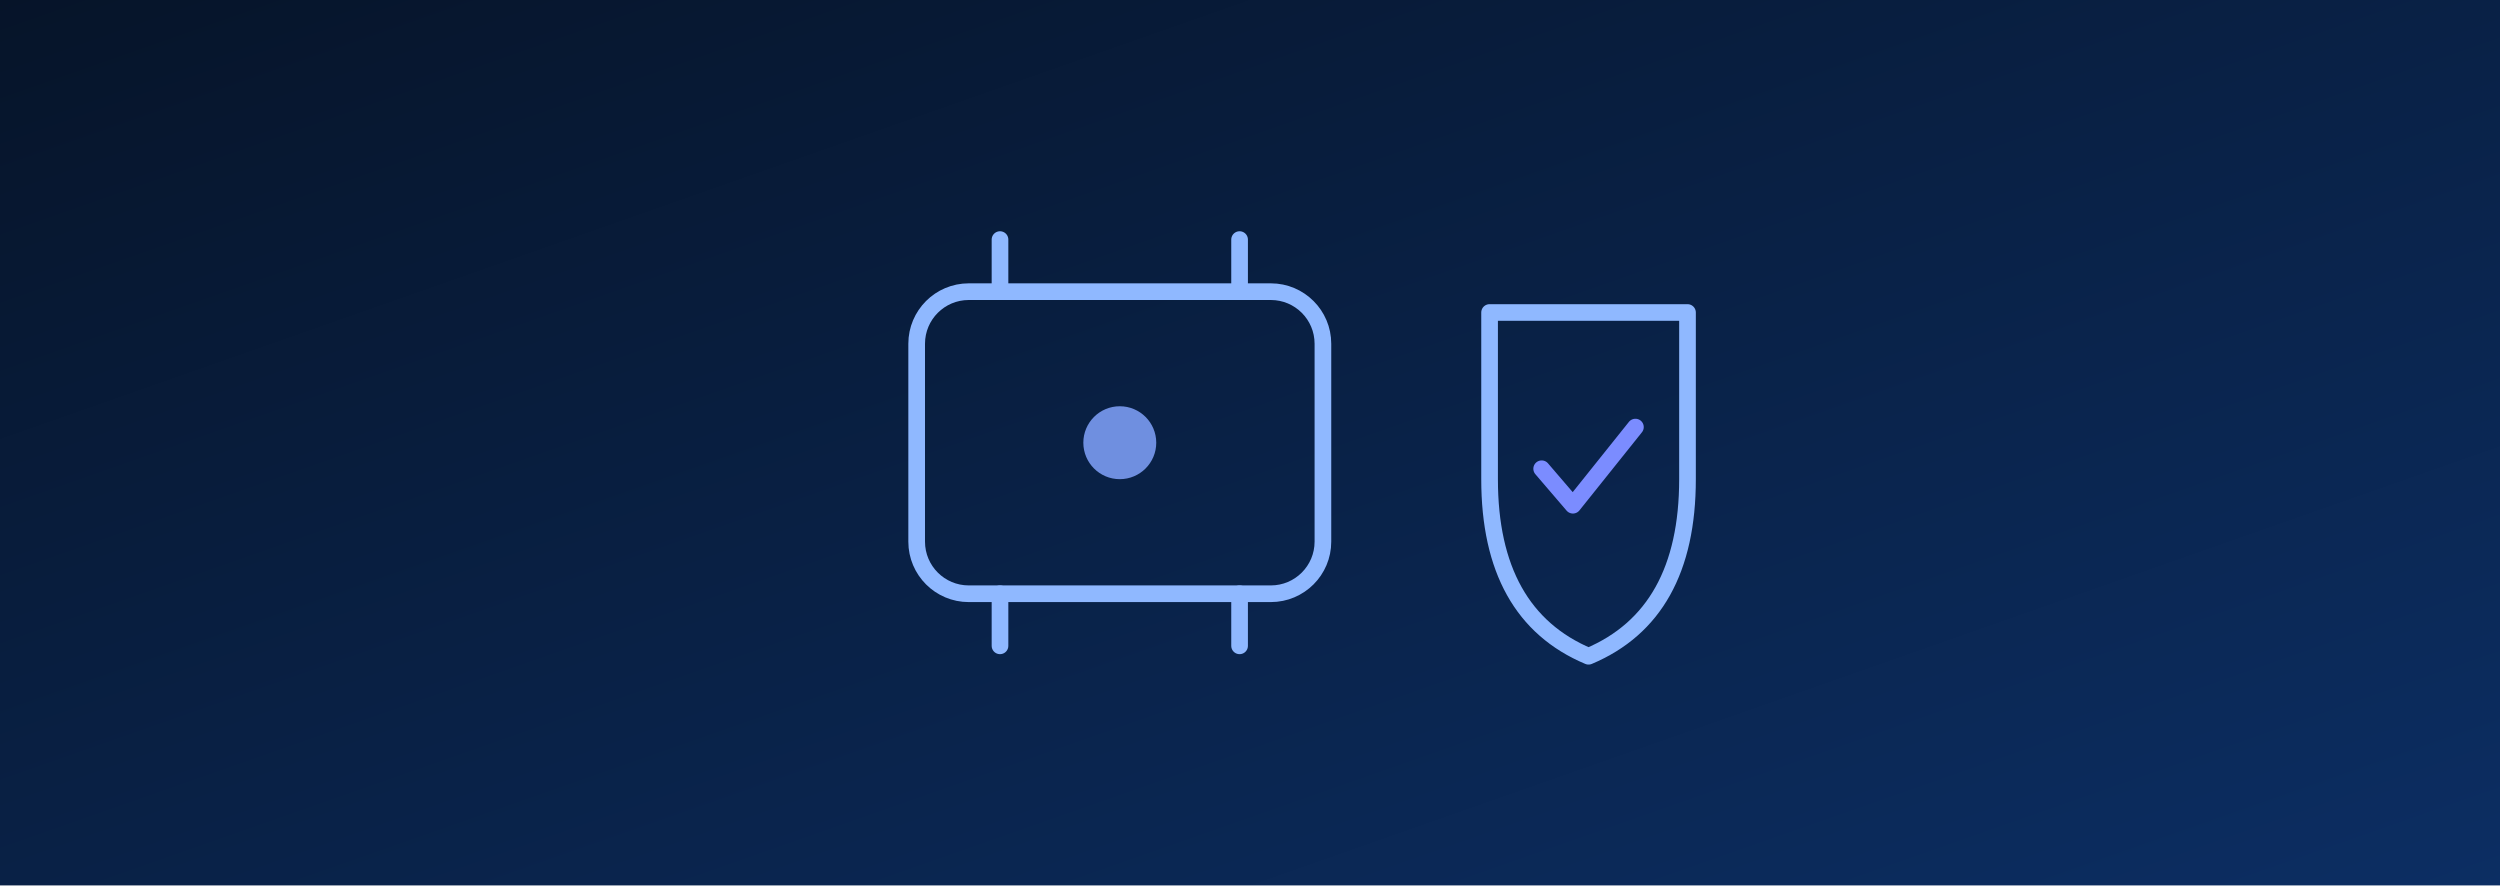
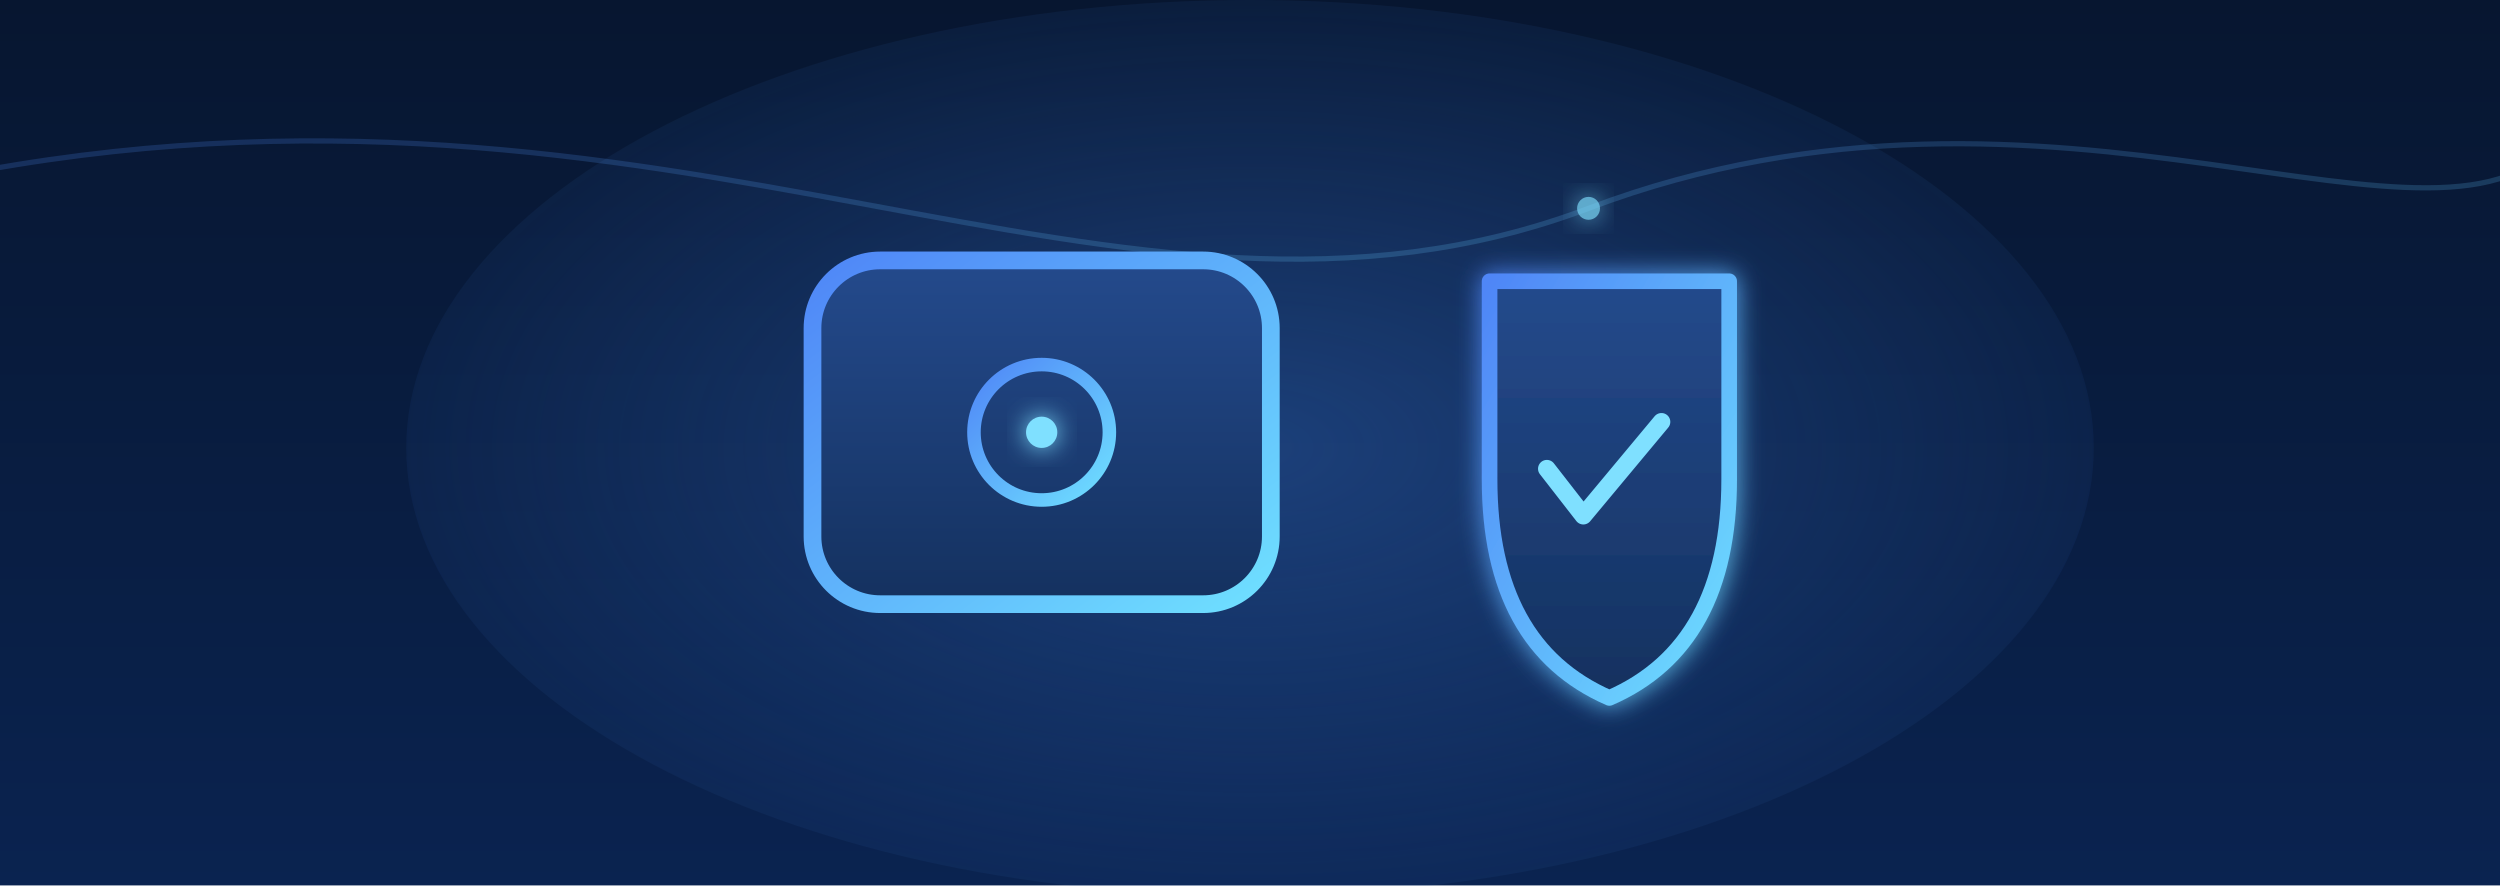
- <svg xmlns="http://www.w3.org/2000/svg" viewBox="0 0 480 170" role="img" aria-label="An AI chip protected by a governance shield">
+ <svg xmlns="http://www.w3.org/2000/svg" viewBox="0 0 480 170" role="img" aria-label="An AI chip with circuitry protected by a glowing governance shield">
  <defs>
-     <linearGradient id="g" x1="0" y1="0" x2="1" y2="1">
-       <stop offset="0" stop-color="#061429" />
-       <stop offset="1" stop-color="#0c2e63" />
+     <linearGradient id="bgg" x1="0" y1="0" x2="0" y2="1">
+       <stop offset="0" stop-color="#071630" />
+       <stop offset="1" stop-color="#0a2350" />
    </linearGradient>
+     <radialGradient id="halo" cx="0.5" cy="0.5" r="0.62">
+       <stop offset="0" stop-color="#2f63b4" stop-opacity="0.5" />
+       <stop offset="1" stop-color="#2f63b4" stop-opacity="0" />
+     </radialGradient>
+     <linearGradient id="s" x1="0" y1="0" x2="1" y2="1">
+       <stop offset="0" stop-color="#4f86f7" />
+       <stop offset="1" stop-color="#6fe0ff" />
+     </linearGradient>
+     <linearGradient id="panel" x1="0" y1="0" x2="0" y2="1">
+       <stop offset="0" stop-color="#244a8c" />
+       <stop offset="1" stop-color="#14315f" />
+     </linearGradient>
+     <linearGradient id="area" x1="0" y1="0" x2="0" y2="1">
+       <stop offset="0" stop-color="#4f86f7" stop-opacity="0.45" />
+       <stop offset="1" stop-color="#4f86f7" stop-opacity="0" />
+     </linearGradient>
+     <filter id="gl" x="-60%" y="-60%" width="220%" height="220%">
+       <feGaussianBlur stdDeviation="2.3" result="b" />
+       <feMerge>
+         <feMergeNode in="b" />
+         <feMergeNode in="SourceGraphic" />
+       </feMerge>
+     </filter>
  </defs>
-   <rect width="480" height="170" fill="url(#g)" />
-   <g stroke="#8fb8ff" stroke-width="3.2" fill="none" stroke-linecap="round" stroke-linejoin="round">
-     <rect x="176" y="56" width="78" height="58" rx="10" />
-     <circle cx="215" cy="85" r="7" fill="#6f8fe0" stroke="none" />
-     <line x1="192" y1="56" x2="192" y2="46" />
-     <line x1="238" y1="56" x2="238" y2="46" />
-     <line x1="192" y1="114" x2="192" y2="124" />
-     <line x1="238" y1="114" x2="238" y2="124" />
-     <path d="M286 60 L324 60 L324 92 Q324 118 305 126 Q286 118 286 92 Z" />
-     <path d="M296 90 l6 7 l12 -15" stroke="#7b8cff" />
+   <rect width="480" height="170" fill="url(#bgg)" />
+   <ellipse cx="240" cy="86" rx="162" ry="86" fill="url(#halo)" />
+   <path d="M-10 34 C 130 6,215 74,305 40 S 470 56,492 26" fill="none" stroke="url(#s)" stroke-width="1" opacity="0.20" />
+   <circle cx="305" cy="40" r="2.2" fill="#7fe0ff" filter="url(#gl)" opacity="0.7" />
+   <g fill="none" stroke="url(#s)" stroke-width="3.4" stroke-linecap="round" stroke-linejoin="round">
+     <rect x="156" y="50" width="88" height="66" rx="13" fill="url(#panel)" />
+     <g stroke="url(#s)" stroke-width="3">
+       <line x1="174" y1="50" x2="174" y2="40" />
+       <line x1="200" y1="50" x2="200" y2="40" />
+       <line x1="226" y1="50" x2="226" y2="40" />
+       <line x1="174" y1="116" x2="174" y2="126" />
+       <line x1="200" y1="116" x2="200" y2="126" />
+       <line x1="226" y1="116" x2="226" y2="126" />
+     </g>
+     <circle cx="200" cy="83" r="13" fill="none" stroke="url(#s)" stroke-width="2.6" />
+     <circle cx="200" cy="83" r="3" fill="#7fe0ff" stroke="none" filter="url(#gl)" />
+     <line x1="213" y1="83" x2="244" y2="83" stroke-width="2.4" opacity="0.6" />
+     <path d="M286 54 L332 54 L332 92 Q332 124 309 134 Q286 124 286 92 Z" fill="url(#panel)" stroke="url(#s)" stroke-width="3" filter="url(#gl)" />
+     <path d="M297 90 l7 9 l15 -18" stroke="#7fe0ff" stroke-width="3.4" />
  </g>
</svg>
